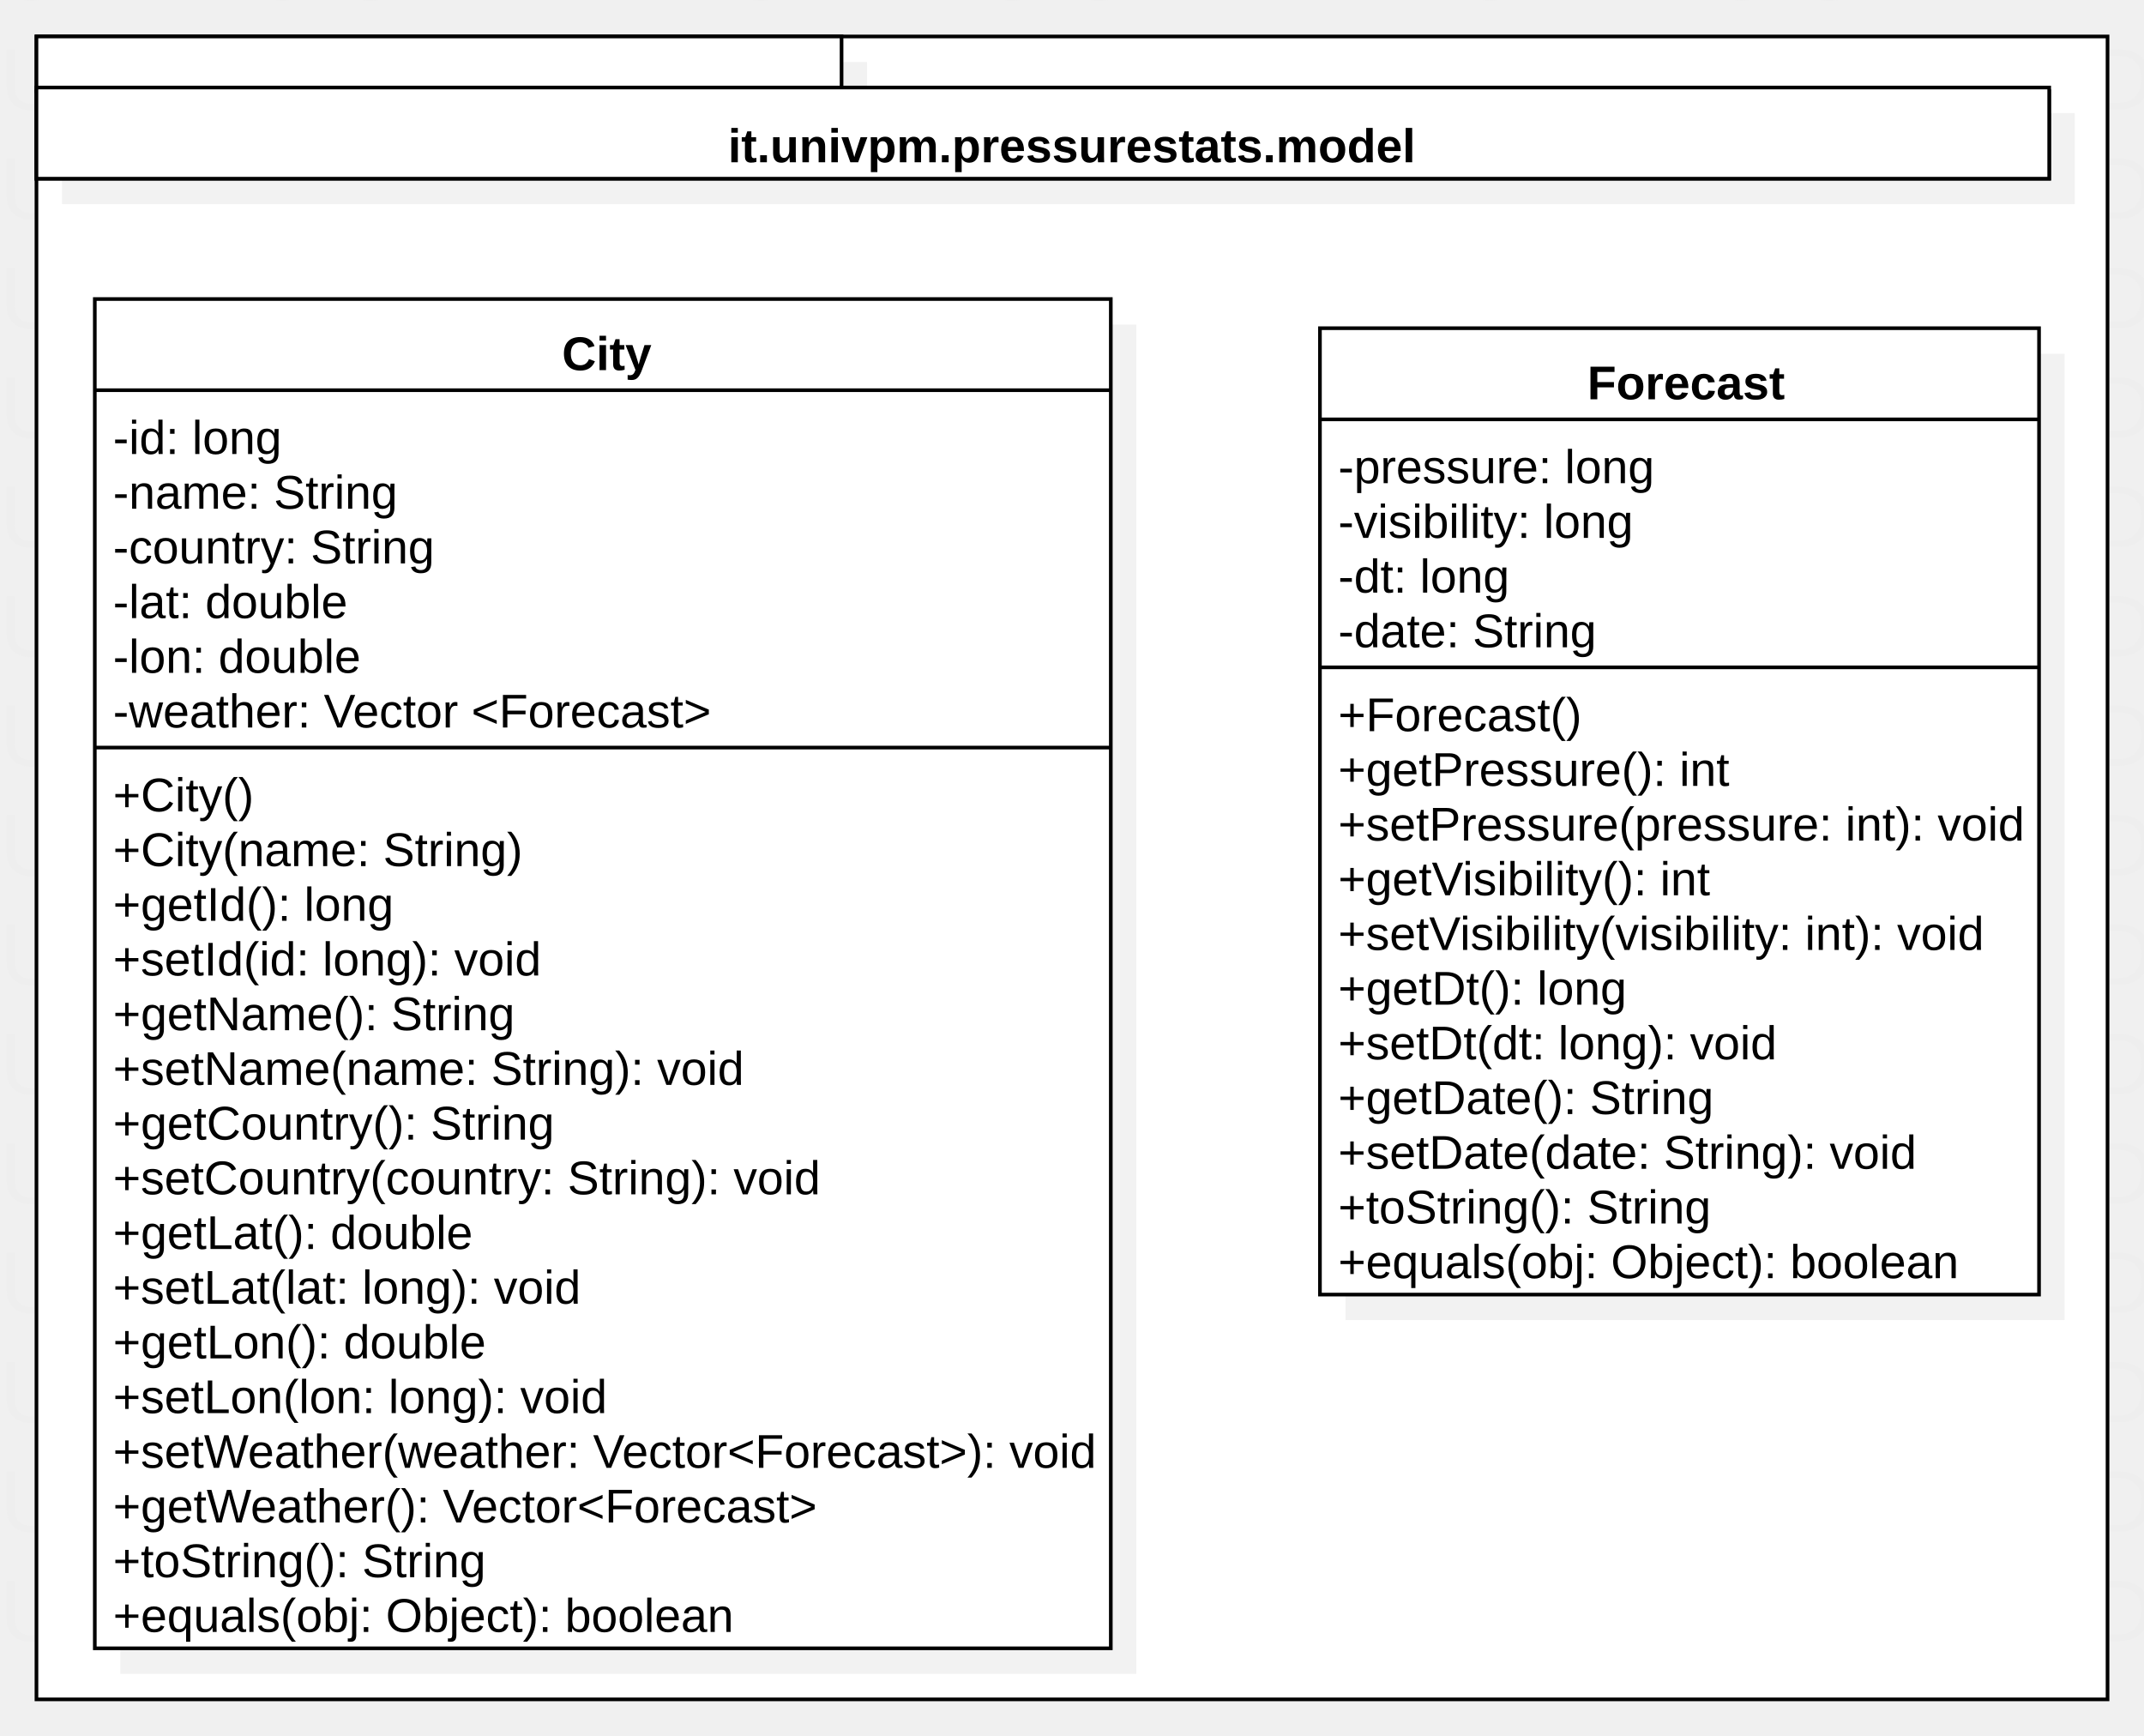
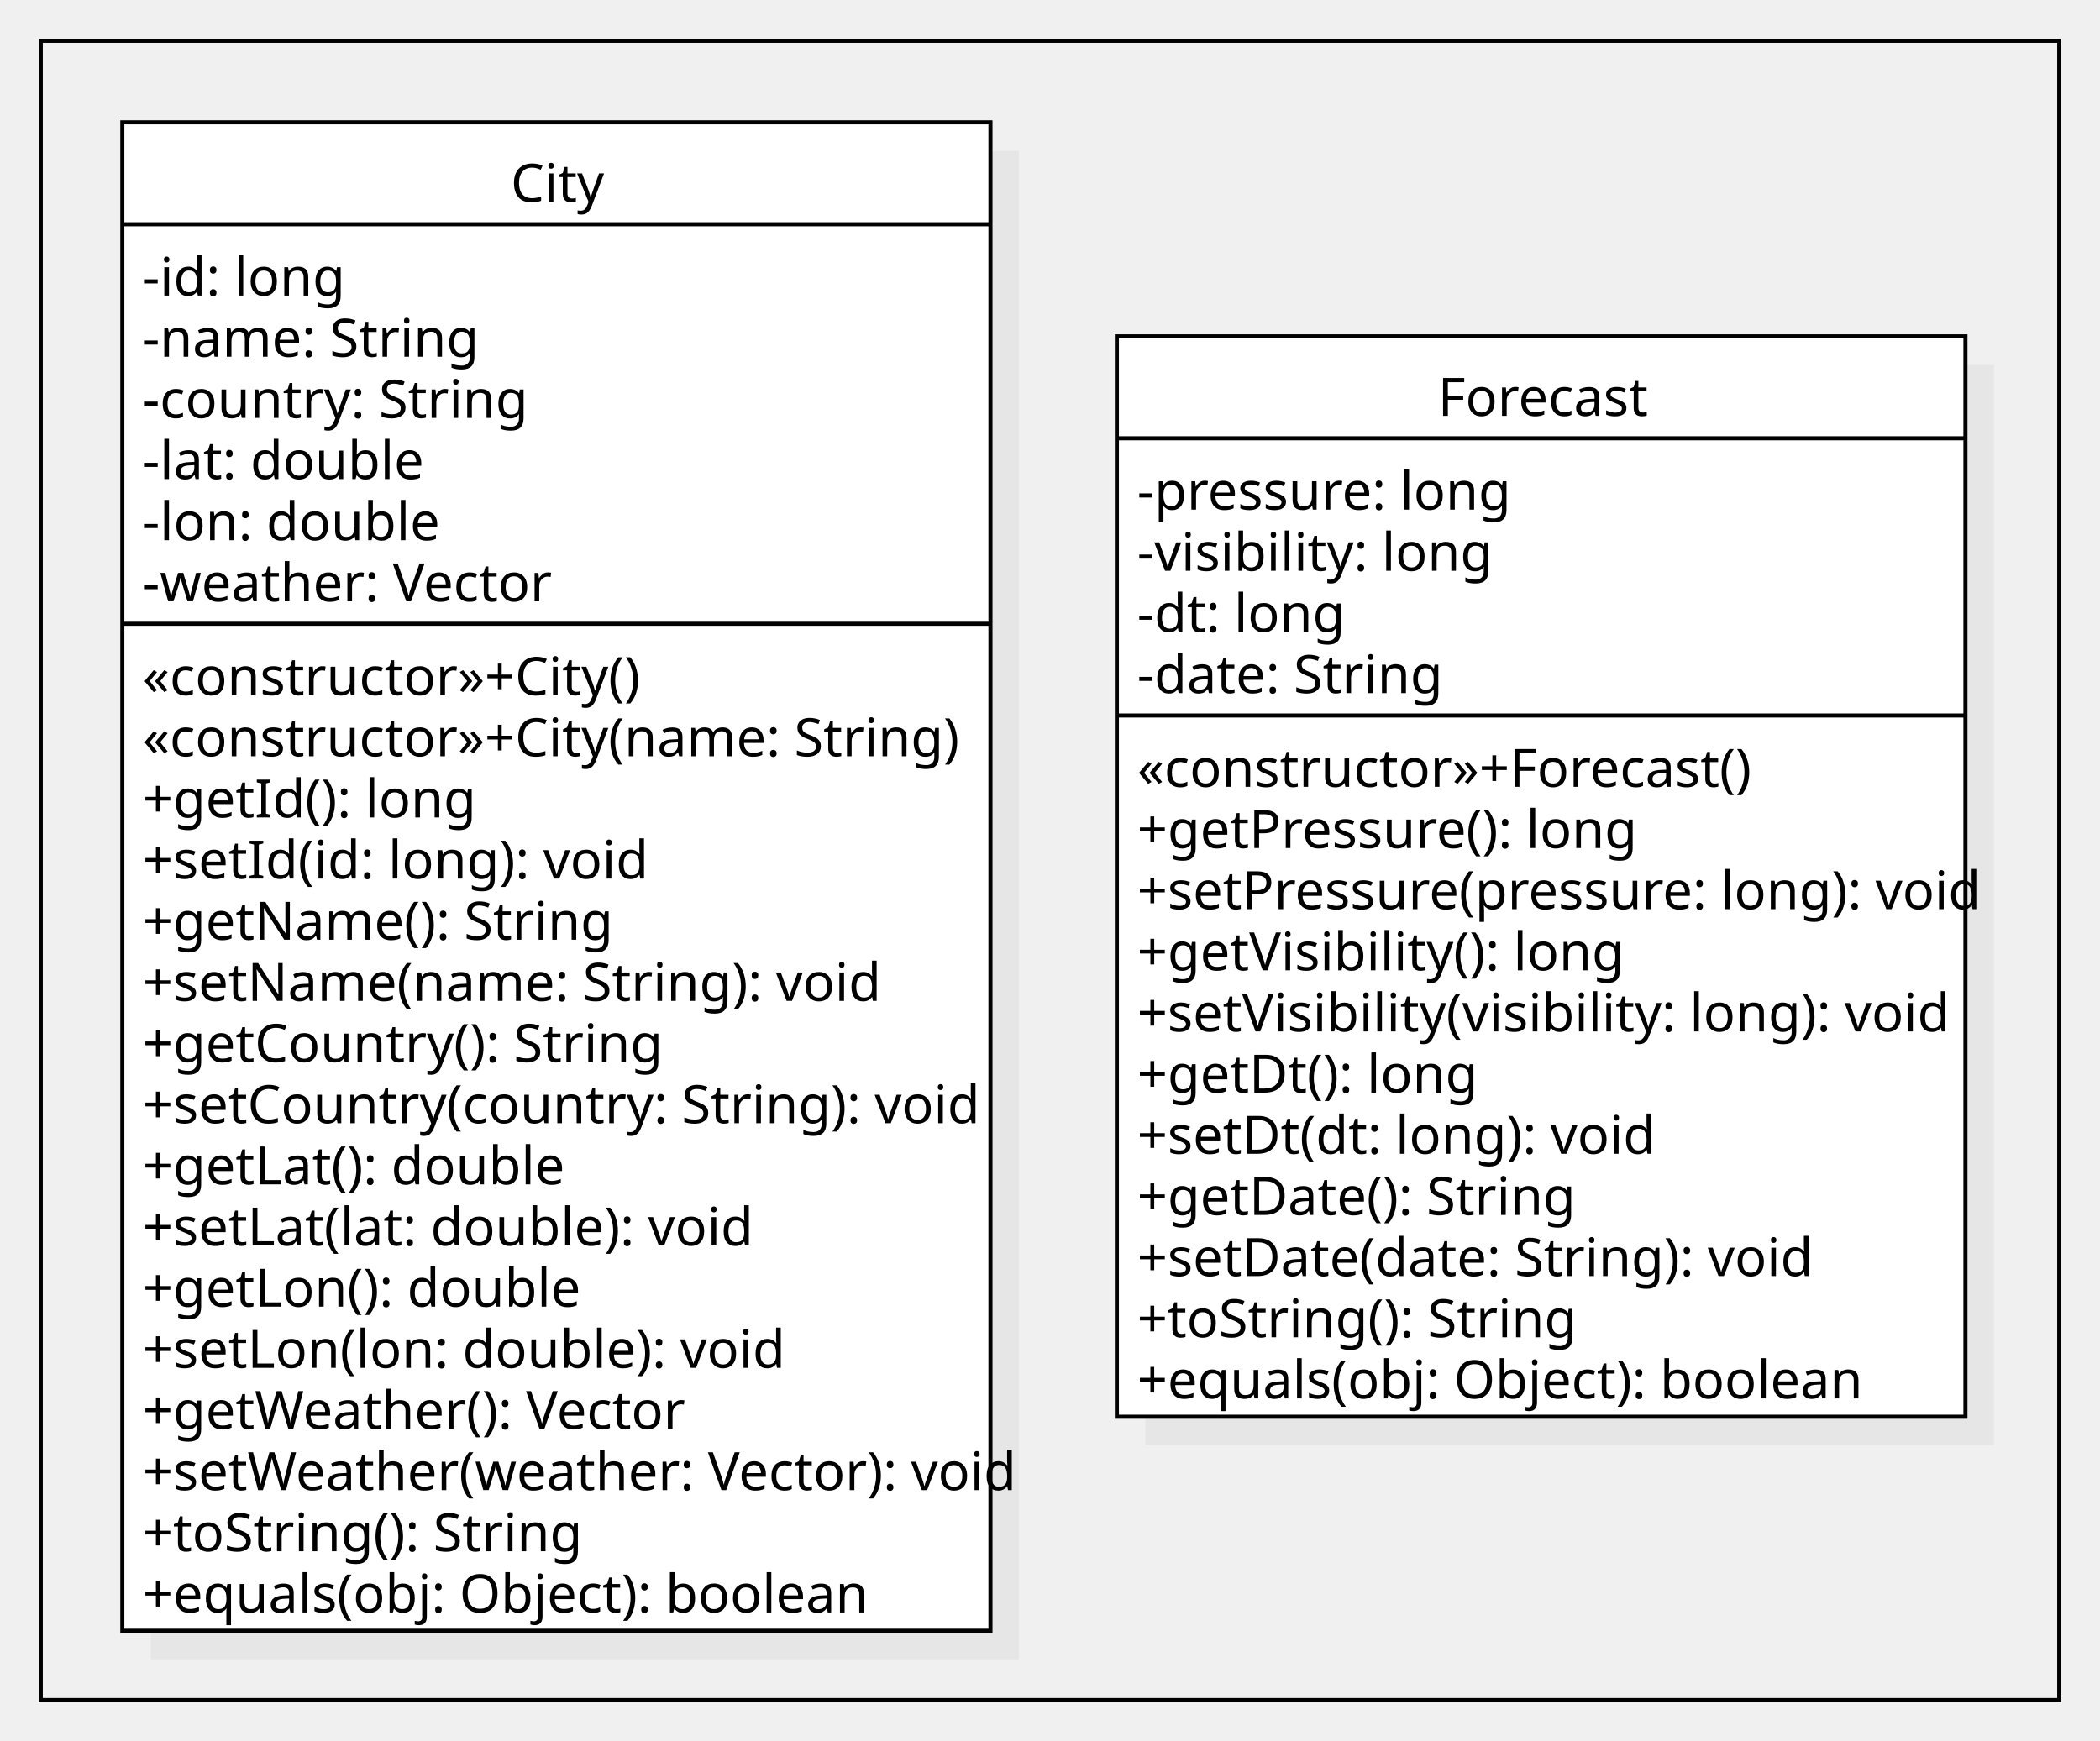
- <svg xmlns="http://www.w3.org/2000/svg" version="1.1" width="588" height="476">
-   <defs />
+ <svg xmlns="http://www.w3.org/2000/svg" version="1.1" id="Layer_1" x="0px" y="0px" viewBox="0 0 515 427" style="enable-background:new 0 0 515 427;" xml:space="preserve">
+   <style type="text/css">
+ 	.st0{fill:none;stroke:#000000;stroke-miterlimit:10;}
+ 	.st1{opacity:0.2;fill:#C0C0C0;enable-background:new    ;}
+ 	.st2{fill:#FFFFFF;}
+ 	.st3{font-family:'Arial-BoldMT';}
+ 	.st4{font-size:13px;}
+ 	.st5{font-family:'ArialMT';}
+ </style>
  <g>
-     <text fill="#eeeeee" stroke="none" font-family="Arial" font-size="24px" font-style="normal" font-weight="normal" text-decoration="none" x="0" y="0">UNREGISTERED</text>
-     <text fill="#eeeeee" stroke="none" font-family="Arial" font-size="24px" font-style="normal" font-weight="normal" text-decoration="none" x="0" y="30">UNREGISTERED</text>
-     <text fill="#eeeeee" stroke="none" font-family="Arial" font-size="24px" font-style="normal" font-weight="normal" text-decoration="none" x="0" y="60">UNREGISTERED</text>
-     <text fill="#eeeeee" stroke="none" font-family="Arial" font-size="24px" font-style="normal" font-weight="normal" text-decoration="none" x="0" y="90">UNREGISTERED</text>
-     <text fill="#eeeeee" stroke="none" font-family="Arial" font-size="24px" font-style="normal" font-weight="normal" text-decoration="none" x="0" y="120">UNREGISTERED</text>
-     <text fill="#eeeeee" stroke="none" font-family="Arial" font-size="24px" font-style="normal" font-weight="normal" text-decoration="none" x="0" y="150">UNREGISTERED</text>
-     <text fill="#eeeeee" stroke="none" font-family="Arial" font-size="24px" font-style="normal" font-weight="normal" text-decoration="none" x="0" y="180">UNREGISTERED</text>
-     <text fill="#eeeeee" stroke="none" font-family="Arial" font-size="24px" font-style="normal" font-weight="normal" text-decoration="none" x="0" y="210">UNREGISTERED</text>
-     <text fill="#eeeeee" stroke="none" font-family="Arial" font-size="24px" font-style="normal" font-weight="normal" text-decoration="none" x="0" y="240">UNREGISTERED</text>
-     <text fill="#eeeeee" stroke="none" font-family="Arial" font-size="24px" font-style="normal" font-weight="normal" text-decoration="none" x="0" y="270">UNREGISTERED</text>
-     <text fill="#eeeeee" stroke="none" font-family="Arial" font-size="24px" font-style="normal" font-weight="normal" text-decoration="none" x="0" y="300">UNREGISTERED</text>
-     <text fill="#eeeeee" stroke="none" font-family="Arial" font-size="24px" font-style="normal" font-weight="normal" text-decoration="none" x="0" y="330">UNREGISTERED</text>
-     <text fill="#eeeeee" stroke="none" font-family="Arial" font-size="24px" font-style="normal" font-weight="normal" text-decoration="none" x="0" y="360">UNREGISTERED</text>
-     <text fill="#eeeeee" stroke="none" font-family="Arial" font-size="24px" font-style="normal" font-weight="normal" text-decoration="none" x="0" y="390">UNREGISTERED</text>
-     <text fill="#eeeeee" stroke="none" font-family="Arial" font-size="24px" font-style="normal" font-weight="normal" text-decoration="none" x="0" y="420">UNREGISTERED</text>
-     <text fill="#eeeeee" stroke="none" font-family="Arial" font-size="24px" font-style="normal" font-weight="normal" text-decoration="none" x="0" y="450">UNREGISTERED</text>
-     <text fill="#eeeeee" stroke="none" font-family="Arial" font-size="24px" font-style="normal" font-weight="normal" text-decoration="none" x="200" y="0">UNREGISTERED</text>
-     <text fill="#eeeeee" stroke="none" font-family="Arial" font-size="24px" font-style="normal" font-weight="normal" text-decoration="none" x="200" y="30">UNREGISTERED</text>
-     <text fill="#eeeeee" stroke="none" font-family="Arial" font-size="24px" font-style="normal" font-weight="normal" text-decoration="none" x="200" y="60">UNREGISTERED</text>
-     <text fill="#eeeeee" stroke="none" font-family="Arial" font-size="24px" font-style="normal" font-weight="normal" text-decoration="none" x="200" y="90">UNREGISTERED</text>
-     <text fill="#eeeeee" stroke="none" font-family="Arial" font-size="24px" font-style="normal" font-weight="normal" text-decoration="none" x="200" y="120">UNREGISTERED</text>
-     <text fill="#eeeeee" stroke="none" font-family="Arial" font-size="24px" font-style="normal" font-weight="normal" text-decoration="none" x="200" y="150">UNREGISTERED</text>
-     <text fill="#eeeeee" stroke="none" font-family="Arial" font-size="24px" font-style="normal" font-weight="normal" text-decoration="none" x="200" y="180">UNREGISTERED</text>
-     <text fill="#eeeeee" stroke="none" font-family="Arial" font-size="24px" font-style="normal" font-weight="normal" text-decoration="none" x="200" y="210">UNREGISTERED</text>
-     <text fill="#eeeeee" stroke="none" font-family="Arial" font-size="24px" font-style="normal" font-weight="normal" text-decoration="none" x="200" y="240">UNREGISTERED</text>
-     <text fill="#eeeeee" stroke="none" font-family="Arial" font-size="24px" font-style="normal" font-weight="normal" text-decoration="none" x="200" y="270">UNREGISTERED</text>
-     <text fill="#eeeeee" stroke="none" font-family="Arial" font-size="24px" font-style="normal" font-weight="normal" text-decoration="none" x="200" y="300">UNREGISTERED</text>
-     <text fill="#eeeeee" stroke="none" font-family="Arial" font-size="24px" font-style="normal" font-weight="normal" text-decoration="none" x="200" y="330">UNREGISTERED</text>
-     <text fill="#eeeeee" stroke="none" font-family="Arial" font-size="24px" font-style="normal" font-weight="normal" text-decoration="none" x="200" y="360">UNREGISTERED</text>
-     <text fill="#eeeeee" stroke="none" font-family="Arial" font-size="24px" font-style="normal" font-weight="normal" text-decoration="none" x="200" y="390">UNREGISTERED</text>
-     <text fill="#eeeeee" stroke="none" font-family="Arial" font-size="24px" font-style="normal" font-weight="normal" text-decoration="none" x="200" y="420">UNREGISTERED</text>
-     <text fill="#eeeeee" stroke="none" font-family="Arial" font-size="24px" font-style="normal" font-weight="normal" text-decoration="none" x="200" y="450">UNREGISTERED</text>
-     <text fill="#eeeeee" stroke="none" font-family="Arial" font-size="24px" font-style="normal" font-weight="normal" text-decoration="none" x="400" y="0">UNREGISTERED</text>
-     <text fill="#eeeeee" stroke="none" font-family="Arial" font-size="24px" font-style="normal" font-weight="normal" text-decoration="none" x="400" y="30">UNREGISTERED</text>
-     <text fill="#eeeeee" stroke="none" font-family="Arial" font-size="24px" font-style="normal" font-weight="normal" text-decoration="none" x="400" y="60">UNREGISTERED</text>
-     <text fill="#eeeeee" stroke="none" font-family="Arial" font-size="24px" font-style="normal" font-weight="normal" text-decoration="none" x="400" y="90">UNREGISTERED</text>
-     <text fill="#eeeeee" stroke="none" font-family="Arial" font-size="24px" font-style="normal" font-weight="normal" text-decoration="none" x="400" y="120">UNREGISTERED</text>
-     <text fill="#eeeeee" stroke="none" font-family="Arial" font-size="24px" font-style="normal" font-weight="normal" text-decoration="none" x="400" y="150">UNREGISTERED</text>
-     <text fill="#eeeeee" stroke="none" font-family="Arial" font-size="24px" font-style="normal" font-weight="normal" text-decoration="none" x="400" y="180">UNREGISTERED</text>
-     <text fill="#eeeeee" stroke="none" font-family="Arial" font-size="24px" font-style="normal" font-weight="normal" text-decoration="none" x="400" y="210">UNREGISTERED</text>
-     <text fill="#eeeeee" stroke="none" font-family="Arial" font-size="24px" font-style="normal" font-weight="normal" text-decoration="none" x="400" y="240">UNREGISTERED</text>
-     <text fill="#eeeeee" stroke="none" font-family="Arial" font-size="24px" font-style="normal" font-weight="normal" text-decoration="none" x="400" y="270">UNREGISTERED</text>
-     <text fill="#eeeeee" stroke="none" font-family="Arial" font-size="24px" font-style="normal" font-weight="normal" text-decoration="none" x="400" y="300">UNREGISTERED</text>
-     <text fill="#eeeeee" stroke="none" font-family="Arial" font-size="24px" font-style="normal" font-weight="normal" text-decoration="none" x="400" y="330">UNREGISTERED</text>
-     <text fill="#eeeeee" stroke="none" font-family="Arial" font-size="24px" font-style="normal" font-weight="normal" text-decoration="none" x="400" y="360">UNREGISTERED</text>
-     <text fill="#eeeeee" stroke="none" font-family="Arial" font-size="24px" font-style="normal" font-weight="normal" text-decoration="none" x="400" y="390">UNREGISTERED</text>
-     <text fill="#eeeeee" stroke="none" font-family="Arial" font-size="24px" font-style="normal" font-weight="normal" text-decoration="none" x="400" y="420">UNREGISTERED</text>
-     <text fill="#eeeeee" stroke="none" font-family="Arial" font-size="24px" font-style="normal" font-weight="normal" text-decoration="none" x="400" y="450">UNREGISTERED</text>
-     <g transform="translate(-46,-6) scale(1,1)">
-       <rect fill="#ffffff" stroke="none" x="56" y="16" width="568" height="456" />
-     </g>
-     <g transform="translate(-46,-6) scale(1,1)">
-       <path fill="none" stroke="#000000" d="M 56 16 L 624 16 L 624 472 L 56 472 L 56 16 Z Z" stroke-miterlimit="10" />
-     </g>
-     <g transform="translate(-46,-6) scale(1,1)">
-       <rect fill="#C0C0C0" stroke="none" x="415" y="103" width="197.214" height="265" opacity="0.2" />
-     </g>
-     <g transform="translate(-46,-6) scale(1,1)">
-       <rect fill="#ffffff" stroke="none" x="408" y="96" width="197.214" height="265" />
-     </g>
-     <g transform="translate(-46,-6) scale(1,1)">
-       <path fill="none" stroke="#000000" d="M 408 96 L 605.214 96 L 605.214 361 L 408 361 L 408 96 Z Z" stroke-miterlimit="10" />
-     </g>
-     <g transform="translate(-46,-6) scale(1,1)">
-       <path fill="none" stroke="#000000" d="M 408 121 L 605.214 121" stroke-miterlimit="10" />
-     </g>
-     <g transform="translate(-46,-6) scale(1,1)">
-       <path fill="none" stroke="#000000" d="M 408 189 L 605.214 189" stroke-miterlimit="10" />
-     </g>
-     <g transform="translate(-46,-6) scale(1,1)">
-       <g>
-         <path fill="none" stroke="none" />
-         <text fill="#000000" stroke="none" font-family="Arial" font-size="13px" font-style="normal" font-weight="bold" text-decoration="none" x="481.321" y="115.5">Forecast</text>
-       </g>
-     </g>
-     <g transform="translate(-46,-6) scale(1,1)">
-       <g>
-         <path fill="none" stroke="none" />
-         <text fill="#000000" stroke="none" font-family="Arial" font-size="13px" font-style="normal" font-weight="normal" text-decoration="none" x="413" y="138.5">-pressure: long</text>
-       </g>
-     </g>
-     <g transform="translate(-46,-6) scale(1,1)">
-       <g>
-         <path fill="none" stroke="none" />
-         <text fill="#000000" stroke="none" font-family="Arial" font-size="13px" font-style="normal" font-weight="normal" text-decoration="none" x="413" y="153.5">-visibility: long</text>
-       </g>
-     </g>
-     <g transform="translate(-46,-6) scale(1,1)">
-       <g>
-         <path fill="none" stroke="none" />
-         <text fill="#000000" stroke="none" font-family="Arial" font-size="13px" font-style="normal" font-weight="normal" text-decoration="none" x="413" y="168.5">-dt: long</text>
-       </g>
-     </g>
-     <g transform="translate(-46,-6) scale(1,1)">
-       <g>
-         <path fill="none" stroke="none" />
-         <text fill="#000000" stroke="none" font-family="Arial" font-size="13px" font-style="normal" font-weight="normal" text-decoration="none" x="413" y="183.5">-date: String</text>
-       </g>
-     </g>
-     <g transform="translate(-46,-6) scale(1,1)">
-       <g>
-         <path fill="none" stroke="none" />
-         <text fill="#000000" stroke="none" font-family="Arial" font-size="13px" font-style="normal" font-weight="normal" text-decoration="none" x="413" y="206.5">+Forecast()</text>
-       </g>
-     </g>
-     <g transform="translate(-46,-6) scale(1,1)">
-       <g>
-         <path fill="none" stroke="none" />
-         <text fill="#000000" stroke="none" font-family="Arial" font-size="13px" font-style="normal" font-weight="normal" text-decoration="none" x="413" y="221.5">+getPressure(): int</text>
-       </g>
-     </g>
-     <g transform="translate(-46,-6) scale(1,1)">
-       <g>
-         <path fill="none" stroke="none" />
-         <text fill="#000000" stroke="none" font-family="Arial" font-size="13px" font-style="normal" font-weight="normal" text-decoration="none" x="413" y="236.5">+setPressure(pressure: int): void</text>
-       </g>
-     </g>
-     <g transform="translate(-46,-6) scale(1,1)">
-       <g>
-         <path fill="none" stroke="none" />
-         <text fill="#000000" stroke="none" font-family="Arial" font-size="13px" font-style="normal" font-weight="normal" text-decoration="none" x="413" y="251.5">+getVisibility(): int</text>
-       </g>
-     </g>
-     <g transform="translate(-46,-6) scale(1,1)">
-       <g>
-         <path fill="none" stroke="none" />
-         <text fill="#000000" stroke="none" font-family="Arial" font-size="13px" font-style="normal" font-weight="normal" text-decoration="none" x="413" y="266.5">+setVisibility(visibility: int): void</text>
-       </g>
-     </g>
-     <g transform="translate(-46,-6) scale(1,1)">
-       <g>
-         <path fill="none" stroke="none" />
-         <text fill="#000000" stroke="none" font-family="Arial" font-size="13px" font-style="normal" font-weight="normal" text-decoration="none" x="413" y="281.5">+getDt(): long</text>
-       </g>
-     </g>
-     <g transform="translate(-46,-6) scale(1,1)">
-       <g>
-         <path fill="none" stroke="none" />
-         <text fill="#000000" stroke="none" font-family="Arial" font-size="13px" font-style="normal" font-weight="normal" text-decoration="none" x="413" y="296.5">+setDt(dt: long): void</text>
-       </g>
-     </g>
-     <g transform="translate(-46,-6) scale(1,1)">
-       <g>
-         <path fill="none" stroke="none" />
-         <text fill="#000000" stroke="none" font-family="Arial" font-size="13px" font-style="normal" font-weight="normal" text-decoration="none" x="413" y="311.5">+getDate(): String</text>
-       </g>
-     </g>
-     <g transform="translate(-46,-6) scale(1,1)">
-       <g>
-         <path fill="none" stroke="none" />
-         <text fill="#000000" stroke="none" font-family="Arial" font-size="13px" font-style="normal" font-weight="normal" text-decoration="none" x="413" y="326.5">+setDate(date: String): void</text>
-       </g>
-     </g>
-     <g transform="translate(-46,-6) scale(1,1)">
-       <g>
-         <path fill="none" stroke="none" />
-         <text fill="#000000" stroke="none" font-family="Arial" font-size="13px" font-style="normal" font-weight="normal" text-decoration="none" x="413" y="341.5">+toString(): String</text>
-       </g>
-     </g>
-     <g transform="translate(-46,-6) scale(1,1)">
-       <g>
-         <path fill="none" stroke="none" />
-         <text fill="#000000" stroke="none" font-family="Arial" font-size="13px" font-style="normal" font-weight="normal" text-decoration="none" x="413" y="356.5">+equals(obj: Object): boolean</text>
-       </g>
-     </g>
-     <g transform="translate(-46,-6) scale(1,1)">
-       <rect fill="#C0C0C0" stroke="none" x="63" y="23" width="220.8" height="15" opacity="0.2" />
-     </g>
-     <g transform="translate(-46,-6) scale(1,1)">
-       <rect fill="#C0C0C0" stroke="none" x="63" y="37" width="552" height="25" opacity="0.2" />
-     </g>
-     <g transform="translate(-46,-6) scale(1,1)">
-       <rect fill="#ffffff" stroke="none" x="56" y="31" width="552" height="24" />
-     </g>
-     <g transform="translate(-46,-6) scale(1,1)">
-       <path fill="none" stroke="#000000" d="M 56 31 L 608 31 L 608 55 L 56 55 L 56 31 Z Z" stroke-miterlimit="10" />
-     </g>
-     <g transform="translate(-46,-6) scale(1,1)">
-       <rect fill="#ffffff" stroke="none" x="56" y="16" width="220.8" height="15" />
-     </g>
-     <g transform="translate(-46,-6) scale(1,1)">
-       <path fill="none" stroke="#000000" d="M 56 16 L 276.8 16 L 276.8 31 L 56 31 L 56 16 Z Z" stroke-miterlimit="10" />
-     </g>
-     <g transform="translate(-46,-6) scale(1,1)">
-       <rect fill="#ffffff" stroke="none" x="56" y="30" width="552" height="25" />
-     </g>
-     <g transform="translate(-46,-6) scale(1,1)">
-       <path fill="none" stroke="#000000" d="M 56 30 L 608 30 L 608 55 L 56 55 L 56 30 Z Z" stroke-miterlimit="10" />
-     </g>
-     <g transform="translate(-46,-6) scale(1,1)">
-       <g>
-         <path fill="none" stroke="none" />
-         <text fill="#000000" stroke="none" font-family="Arial" font-size="13px" font-style="normal" font-weight="bold" text-decoration="none" x="245.659" y="50.5">it.univpm.pressurestats.model</text>
-       </g>
-     </g>
-     <g transform="translate(-46,-6) scale(1,1)">
-       <rect fill="#C0C0C0" stroke="none" x="79" y="95" width="278.642" height="370" opacity="0.2" />
-     </g>
-     <g transform="translate(-46,-6) scale(1,1)">
-       <rect fill="#ffffff" stroke="none" x="72" y="88" width="278.642" height="370" />
-     </g>
-     <g transform="translate(-46,-6) scale(1,1)">
-       <path fill="none" stroke="#000000" d="M 72 88 L 350.642 88 L 350.642 458 L 72 458 L 72 88 Z Z" stroke-miterlimit="10" />
-     </g>
-     <g transform="translate(-46,-6) scale(1,1)">
-       <path fill="none" stroke="#000000" d="M 72 113 L 350.642 113" stroke-miterlimit="10" />
-     </g>
-     <g transform="translate(-46,-6) scale(1,1)">
-       <path fill="none" stroke="#000000" d="M 72 211 L 350.642 211" stroke-miterlimit="10" />
-     </g>
-     <g transform="translate(-46,-6) scale(1,1)">
-       <g>
-         <path fill="none" stroke="none" />
-         <text fill="#000000" stroke="none" font-family="Arial" font-size="13px" font-style="normal" font-weight="bold" text-decoration="none" x="200.127" y="107.5">City</text>
-       </g>
-     </g>
-     <g transform="translate(-46,-6) scale(1,1)">
-       <g>
-         <path fill="none" stroke="none" />
-         <text fill="#000000" stroke="none" font-family="Arial" font-size="13px" font-style="normal" font-weight="normal" text-decoration="none" x="77" y="130.5">-id: long</text>
-       </g>
-     </g>
-     <g transform="translate(-46,-6) scale(1,1)">
-       <g>
-         <path fill="none" stroke="none" />
-         <text fill="#000000" stroke="none" font-family="Arial" font-size="13px" font-style="normal" font-weight="normal" text-decoration="none" x="77" y="145.5">-name: String</text>
-       </g>
-     </g>
-     <g transform="translate(-46,-6) scale(1,1)">
-       <g>
-         <path fill="none" stroke="none" />
-         <text fill="#000000" stroke="none" font-family="Arial" font-size="13px" font-style="normal" font-weight="normal" text-decoration="none" x="77" y="160.5">-country: String</text>
-       </g>
-     </g>
-     <g transform="translate(-46,-6) scale(1,1)">
-       <g>
-         <path fill="none" stroke="none" />
-         <text fill="#000000" stroke="none" font-family="Arial" font-size="13px" font-style="normal" font-weight="normal" text-decoration="none" x="77" y="175.5">-lat: double</text>
-       </g>
-     </g>
-     <g transform="translate(-46,-6) scale(1,1)">
-       <g>
-         <path fill="none" stroke="none" />
-         <text fill="#000000" stroke="none" font-family="Arial" font-size="13px" font-style="normal" font-weight="normal" text-decoration="none" x="77" y="190.5">-lon: double</text>
-       </g>
-     </g>
-     <g transform="translate(-46,-6) scale(1,1)">
-       <g>
-         <path fill="none" stroke="none" />
-         <text fill="#000000" stroke="none" font-family="Arial" font-size="13px" font-style="normal" font-weight="normal" text-decoration="none" x="77" y="205.5">-weather: Vector &lt;Forecast&gt;</text>
-       </g>
-     </g>
-     <g transform="translate(-46,-6) scale(1,1)">
-       <g>
-         <path fill="none" stroke="none" />
-         <text fill="#000000" stroke="none" font-family="Arial" font-size="13px" font-style="normal" font-weight="normal" text-decoration="none" x="77" y="228.5">+City()</text>
-       </g>
-     </g>
-     <g transform="translate(-46,-6) scale(1,1)">
-       <g>
-         <path fill="none" stroke="none" />
-         <text fill="#000000" stroke="none" font-family="Arial" font-size="13px" font-style="normal" font-weight="normal" text-decoration="none" x="77" y="243.5">+City(name: String)</text>
-       </g>
-     </g>
-     <g transform="translate(-46,-6) scale(1,1)">
-       <g>
-         <path fill="none" stroke="none" />
-         <text fill="#000000" stroke="none" font-family="Arial" font-size="13px" font-style="normal" font-weight="normal" text-decoration="none" x="77" y="258.5">+getId(): long</text>
-       </g>
-     </g>
-     <g transform="translate(-46,-6) scale(1,1)">
-       <g>
-         <path fill="none" stroke="none" />
-         <text fill="#000000" stroke="none" font-family="Arial" font-size="13px" font-style="normal" font-weight="normal" text-decoration="none" x="77" y="273.5">+setId(id: long): void</text>
-       </g>
-     </g>
-     <g transform="translate(-46,-6) scale(1,1)">
-       <g>
-         <path fill="none" stroke="none" />
-         <text fill="#000000" stroke="none" font-family="Arial" font-size="13px" font-style="normal" font-weight="normal" text-decoration="none" x="77" y="288.5">+getName(): String</text>
-       </g>
-     </g>
-     <g transform="translate(-46,-6) scale(1,1)">
-       <g>
-         <path fill="none" stroke="none" />
-         <text fill="#000000" stroke="none" font-family="Arial" font-size="13px" font-style="normal" font-weight="normal" text-decoration="none" x="77" y="303.5">+setName(name: String): void</text>
-       </g>
-     </g>
-     <g transform="translate(-46,-6) scale(1,1)">
-       <g>
-         <path fill="none" stroke="none" />
-         <text fill="#000000" stroke="none" font-family="Arial" font-size="13px" font-style="normal" font-weight="normal" text-decoration="none" x="77" y="318.5">+getCountry(): String</text>
-       </g>
-     </g>
-     <g transform="translate(-46,-6) scale(1,1)">
-       <g>
-         <path fill="none" stroke="none" />
-         <text fill="#000000" stroke="none" font-family="Arial" font-size="13px" font-style="normal" font-weight="normal" text-decoration="none" x="77" y="333.5">+setCountry(country: String): void</text>
-       </g>
-     </g>
-     <g transform="translate(-46,-6) scale(1,1)">
-       <g>
-         <path fill="none" stroke="none" />
-         <text fill="#000000" stroke="none" font-family="Arial" font-size="13px" font-style="normal" font-weight="normal" text-decoration="none" x="77" y="348.5">+getLat(): double</text>
-       </g>
-     </g>
-     <g transform="translate(-46,-6) scale(1,1)">
-       <g>
-         <path fill="none" stroke="none" />
-         <text fill="#000000" stroke="none" font-family="Arial" font-size="13px" font-style="normal" font-weight="normal" text-decoration="none" x="77" y="363.5">+setLat(lat: long): void</text>
-       </g>
-     </g>
-     <g transform="translate(-46,-6) scale(1,1)">
-       <g>
-         <path fill="none" stroke="none" />
-         <text fill="#000000" stroke="none" font-family="Arial" font-size="13px" font-style="normal" font-weight="normal" text-decoration="none" x="77" y="378.5">+getLon(): double</text>
-       </g>
-     </g>
-     <g transform="translate(-46,-6) scale(1,1)">
-       <g>
-         <path fill="none" stroke="none" />
-         <text fill="#000000" stroke="none" font-family="Arial" font-size="13px" font-style="normal" font-weight="normal" text-decoration="none" x="77" y="393.5">+setLon(lon: long): void</text>
-       </g>
-     </g>
-     <g transform="translate(-46,-6) scale(1,1)">
-       <g>
-         <path fill="none" stroke="none" />
-         <text fill="#000000" stroke="none" font-family="Arial" font-size="13px" font-style="normal" font-weight="normal" text-decoration="none" x="77" y="408.5">+setWeather(weather: Vector&lt;Forecast&gt;): void</text>
-       </g>
-     </g>
-     <g transform="translate(-46,-6) scale(1,1)">
-       <g>
-         <path fill="none" stroke="none" />
-         <text fill="#000000" stroke="none" font-family="Arial" font-size="13px" font-style="normal" font-weight="normal" text-decoration="none" x="77" y="423.5">+getWeather(): Vector&lt;Forecast&gt;</text>
-       </g>
-     </g>
-     <g transform="translate(-46,-6) scale(1,1)">
-       <g>
-         <path fill="none" stroke="none" />
-         <text fill="#000000" stroke="none" font-family="Arial" font-size="13px" font-style="normal" font-weight="normal" text-decoration="none" x="77" y="438.5">+toString(): String</text>
-       </g>
-     </g>
-     <g transform="translate(-46,-6) scale(1,1)">
-       <g>
-         <path fill="none" stroke="none" />
-         <text fill="#000000" stroke="none" font-family="Arial" font-size="13px" font-style="normal" font-weight="normal" text-decoration="none" x="77" y="453.5">+equals(obj: Object): boolean</text>
+     <g transform="translate(-270,-238) scale(1,1)">
+       <path class="st0" d="M280,248h495v407H280V248z" />
+     </g>
+     <g transform="translate(-270,-238) scale(1,1)">
+       <rect x="307" y="275" class="st1" width="212.9" height="370" />
+     </g>
+     <g transform="translate(-270,-238) scale(1,1)">
+       <rect x="300" y="268" class="st2" width="212.9" height="370" />
+     </g>
+     <g transform="translate(-270,-238) scale(1,1)">
+       <path class="st0" d="M300,268h212.9v370H300V268z" />
+     </g>
+     <g transform="translate(-270,-238) scale(1,1)">
+       <path class="st0" d="M300,293h212.9" />
+     </g>
+     <g transform="translate(-270,-238) scale(1,1)">
+       <path class="st0" d="M300,391h212.9" />
+     </g>
+     <g transform="translate(-270,-238) scale(1,1)">
+       <g>
+         <path class="st0" d="M0,0" />
+         <text transform="matrix(1 0 0 1 395.2493 287.5)" class="st3 st4">City</text>
+       </g>
+     </g>
+     <g transform="translate(-270,-238) scale(1,1)">
+       <g>
+         <path d="M0,0" />
+         <text transform="matrix(1 0 0 1 305 310.5)" class="st5 st4">-id: long</text>
+       </g>
+     </g>
+     <g transform="translate(-270,-238) scale(1,1)">
+       <g>
+         <path d="M0,0" />
+         <text transform="matrix(1 0 0 1 305 325.5)" class="st5 st4">-name: String</text>
+       </g>
+     </g>
+     <g transform="translate(-270,-238) scale(1,1)">
+       <g>
+         <path d="M0,0" />
+         <text transform="matrix(1 0 0 1 305 340.5)" class="st5 st4">-country: String</text>
+       </g>
+     </g>
+     <g transform="translate(-270,-238) scale(1,1)">
+       <g>
+         <path d="M0,0" />
+         <text transform="matrix(1 0 0 1 305 355.5)" class="st5 st4">-lat: double</text>
+       </g>
+     </g>
+     <g transform="translate(-270,-238) scale(1,1)">
+       <g>
+         <path d="M0,0" />
+         <text transform="matrix(1 0 0 1 305 370.5)" class="st5 st4">-lon: double</text>
+       </g>
+     </g>
+     <g transform="translate(-270,-238) scale(1,1)">
+       <g>
+         <path d="M0,0" />
+         <text transform="matrix(1 0 0 1 305 385.5)" class="st5 st4">-weather: Vector</text>
+       </g>
+     </g>
+     <g transform="translate(-270,-238) scale(1,1)">
+       <g>
+         <path d="M0,0" />
+         <text transform="matrix(1 0 0 1 305 408.5)" class="st5 st4">«constructor»+City()</text>
+       </g>
+     </g>
+     <g transform="translate(-270,-238) scale(1,1)">
+       <g>
+         <path d="M0,0" />
+         <text transform="matrix(1 0 0 1 305 423.5)" class="st5 st4">«constructor»+City(name: String)</text>
+       </g>
+     </g>
+     <g transform="translate(-270,-238) scale(1,1)">
+       <g>
+         <path d="M0,0" />
+         <text transform="matrix(1 0 0 1 305 438.5)" class="st5 st4">+getId(): long</text>
+       </g>
+     </g>
+     <g transform="translate(-270,-238) scale(1,1)">
+       <g>
+         <path d="M0,0" />
+         <text transform="matrix(1 0 0 1 305 453.5)" class="st5 st4">+setId(id: long): void</text>
+       </g>
+     </g>
+     <g transform="translate(-270,-238) scale(1,1)">
+       <g>
+         <path d="M0,0" />
+         <text transform="matrix(1 0 0 1 305 468.5)" class="st5 st4">+getName(): String</text>
+       </g>
+     </g>
+     <g transform="translate(-270,-238) scale(1,1)">
+       <g>
+         <path d="M0,0" />
+         <text transform="matrix(1 0 0 1 305 483.5)" class="st5 st4">+setName(name: String): void</text>
+       </g>
+     </g>
+     <g transform="translate(-270,-238) scale(1,1)">
+       <g>
+         <path d="M0,0" />
+         <text transform="matrix(1 0 0 1 305 498.5)" class="st5 st4">+getCountry(): String</text>
+       </g>
+     </g>
+     <g transform="translate(-270,-238) scale(1,1)">
+       <g>
+         <path d="M0,0" />
+         <text transform="matrix(1 0 0 1 305 513.5)" class="st5 st4">+setCountry(country: String): void</text>
+       </g>
+     </g>
+     <g transform="translate(-270,-238) scale(1,1)">
+       <g>
+         <path d="M0,0" />
+         <text transform="matrix(1 0 0 1 305 528.5)" class="st5 st4">+getLat(): double</text>
+       </g>
+     </g>
+     <g transform="translate(-270,-238) scale(1,1)">
+       <g>
+         <path d="M0,0" />
+         <text transform="matrix(1 0 0 1 305 543.5)" class="st5 st4">+setLat(lat: double): void</text>
+       </g>
+     </g>
+     <g transform="translate(-270,-238) scale(1,1)">
+       <g>
+         <path d="M0,0" />
+         <text transform="matrix(1 0 0 1 305 558.5)" class="st5 st4">+getLon(): double</text>
+       </g>
+     </g>
+     <g transform="translate(-270,-238) scale(1,1)">
+       <g>
+         <path d="M0,0" />
+         <text transform="matrix(1 0 0 1 305 573.5)" class="st5 st4">+setLon(lon: double): void</text>
+       </g>
+     </g>
+     <g transform="translate(-270,-238) scale(1,1)">
+       <g>
+         <path d="M0,0" />
+         <text transform="matrix(1 0 0 1 305 588.5)" class="st5 st4">+getWeather(): Vector</text>
+       </g>
+     </g>
+     <g transform="translate(-270,-238) scale(1,1)">
+       <g>
+         <path d="M0,0" />
+         <text transform="matrix(1 0 0 1 305 603.5)" class="st5 st4">+setWeather(weather: Vector): void</text>
+       </g>
+     </g>
+     <g transform="translate(-270,-238) scale(1,1)">
+       <g>
+         <path d="M0,0" />
+         <text transform="matrix(1 0 0 1 305 618.5)" class="st5 st4">+toString(): String</text>
+       </g>
+     </g>
+     <g transform="translate(-270,-238) scale(1,1)">
+       <g>
+         <path d="M0,0" />
+         <text transform="matrix(1 0 0 1 305 633.5)" class="st5 st4">+equals(obj: Object): boolean</text>
+       </g>
+     </g>
+     <g transform="translate(-270,-238) scale(1,1)">
+       <rect x="550.9" y="327.5" class="st1" width="208.1" height="265" />
+     </g>
+     <g transform="translate(-270,-238) scale(1,1)">
+       <rect x="543.9" y="320.5" class="st2" width="208.1" height="265" />
+     </g>
+     <g transform="translate(-270,-238) scale(1,1)">
+       <path class="st0" d="M543.9,320.5h208.1v265H543.9V320.5z" />
+     </g>
+     <g transform="translate(-270,-238) scale(1,1)">
+       <path class="st0" d="M543.9,345.5h208.1" />
+     </g>
+     <g transform="translate(-270,-238) scale(1,1)">
+       <path class="st0" d="M543.9,413.5h208.1" />
+     </g>
+     <g transform="translate(-270,-238) scale(1,1)">
+       <g>
+         <path class="st0" d="M0,0" />
+         <text transform="matrix(1 0 0 1 622.6321 340)" class="st3 st4">Forecast</text>
+       </g>
+     </g>
+     <g transform="translate(-270,-238) scale(1,1)">
+       <g>
+         <path d="M0,0" />
+         <text transform="matrix(1 0 0 1 548.8867 363)" class="st5 st4">-pressure: long</text>
+       </g>
+     </g>
+     <g transform="translate(-270,-238) scale(1,1)">
+       <g>
+         <path d="M0,0" />
+         <text transform="matrix(1 0 0 1 548.8867 378)" class="st5 st4">-visibility: long</text>
+       </g>
+     </g>
+     <g transform="translate(-270,-238) scale(1,1)">
+       <g>
+         <path d="M0,0" />
+         <text transform="matrix(1 0 0 1 548.8867 393)" class="st5 st4">-dt: long</text>
+       </g>
+     </g>
+     <g transform="translate(-270,-238) scale(1,1)">
+       <g>
+         <path d="M0,0" />
+         <text transform="matrix(1 0 0 1 548.8867 408)" class="st5 st4">-date: String</text>
+       </g>
+     </g>
+     <g transform="translate(-270,-238) scale(1,1)">
+       <g>
+         <path d="M0,0" />
+         <text transform="matrix(1 0 0 1 548.8867 431)" class="st5 st4">«constructor»+Forecast()</text>
+       </g>
+     </g>
+     <g transform="translate(-270,-238) scale(1,1)">
+       <g>
+         <path d="M0,0" />
+         <text transform="matrix(1 0 0 1 548.8867 446)" class="st5 st4">+getPressure(): long</text>
+       </g>
+     </g>
+     <g transform="translate(-270,-238) scale(1,1)">
+       <g>
+         <path d="M0,0" />
+         <text transform="matrix(1 0 0 1 548.8867 461)" class="st5 st4">+setPressure(pressure: long): void</text>
+       </g>
+     </g>
+     <g transform="translate(-270,-238) scale(1,1)">
+       <g>
+         <path d="M0,0" />
+         <text transform="matrix(1 0 0 1 548.8867 476)" class="st5 st4">+getVisibility(): long</text>
+       </g>
+     </g>
+     <g transform="translate(-270,-238) scale(1,1)">
+       <g>
+         <path d="M0,0" />
+         <text transform="matrix(1 0 0 1 548.8867 491)" class="st5 st4">+setVisibility(visibility: long): void</text>
+       </g>
+     </g>
+     <g transform="translate(-270,-238) scale(1,1)">
+       <g>
+         <path d="M0,0" />
+         <text transform="matrix(1 0 0 1 548.8867 506)" class="st5 st4">+getDt(): long</text>
+       </g>
+     </g>
+     <g transform="translate(-270,-238) scale(1,1)">
+       <g>
+         <path d="M0,0" />
+         <text transform="matrix(1 0 0 1 548.8867 521)" class="st5 st4">+setDt(dt: long): void</text>
+       </g>
+     </g>
+     <g transform="translate(-270,-238) scale(1,1)">
+       <g>
+         <path d="M0,0" />
+         <text transform="matrix(1 0 0 1 548.8867 536)" class="st5 st4">+getDate(): String</text>
+       </g>
+     </g>
+     <g transform="translate(-270,-238) scale(1,1)">
+       <g>
+         <path d="M0,0" />
+         <text transform="matrix(1 0 0 1 548.8867 551)" class="st5 st4">+setDate(date: String): void</text>
+       </g>
+     </g>
+     <g transform="translate(-270,-238) scale(1,1)">
+       <g>
+         <path d="M0,0" />
+         <text transform="matrix(1 0 0 1 548.8867 566)" class="st5 st4">+toString(): String</text>
+       </g>
+     </g>
+     <g transform="translate(-270,-238) scale(1,1)">
+       <g>
+         <path d="M0,0" />
+         <text transform="matrix(1 0 0 1 548.8867 581)" class="st5 st4">+equals(obj: Object): boolean</text>
      </g>
    </g>
  </g>
</svg>
